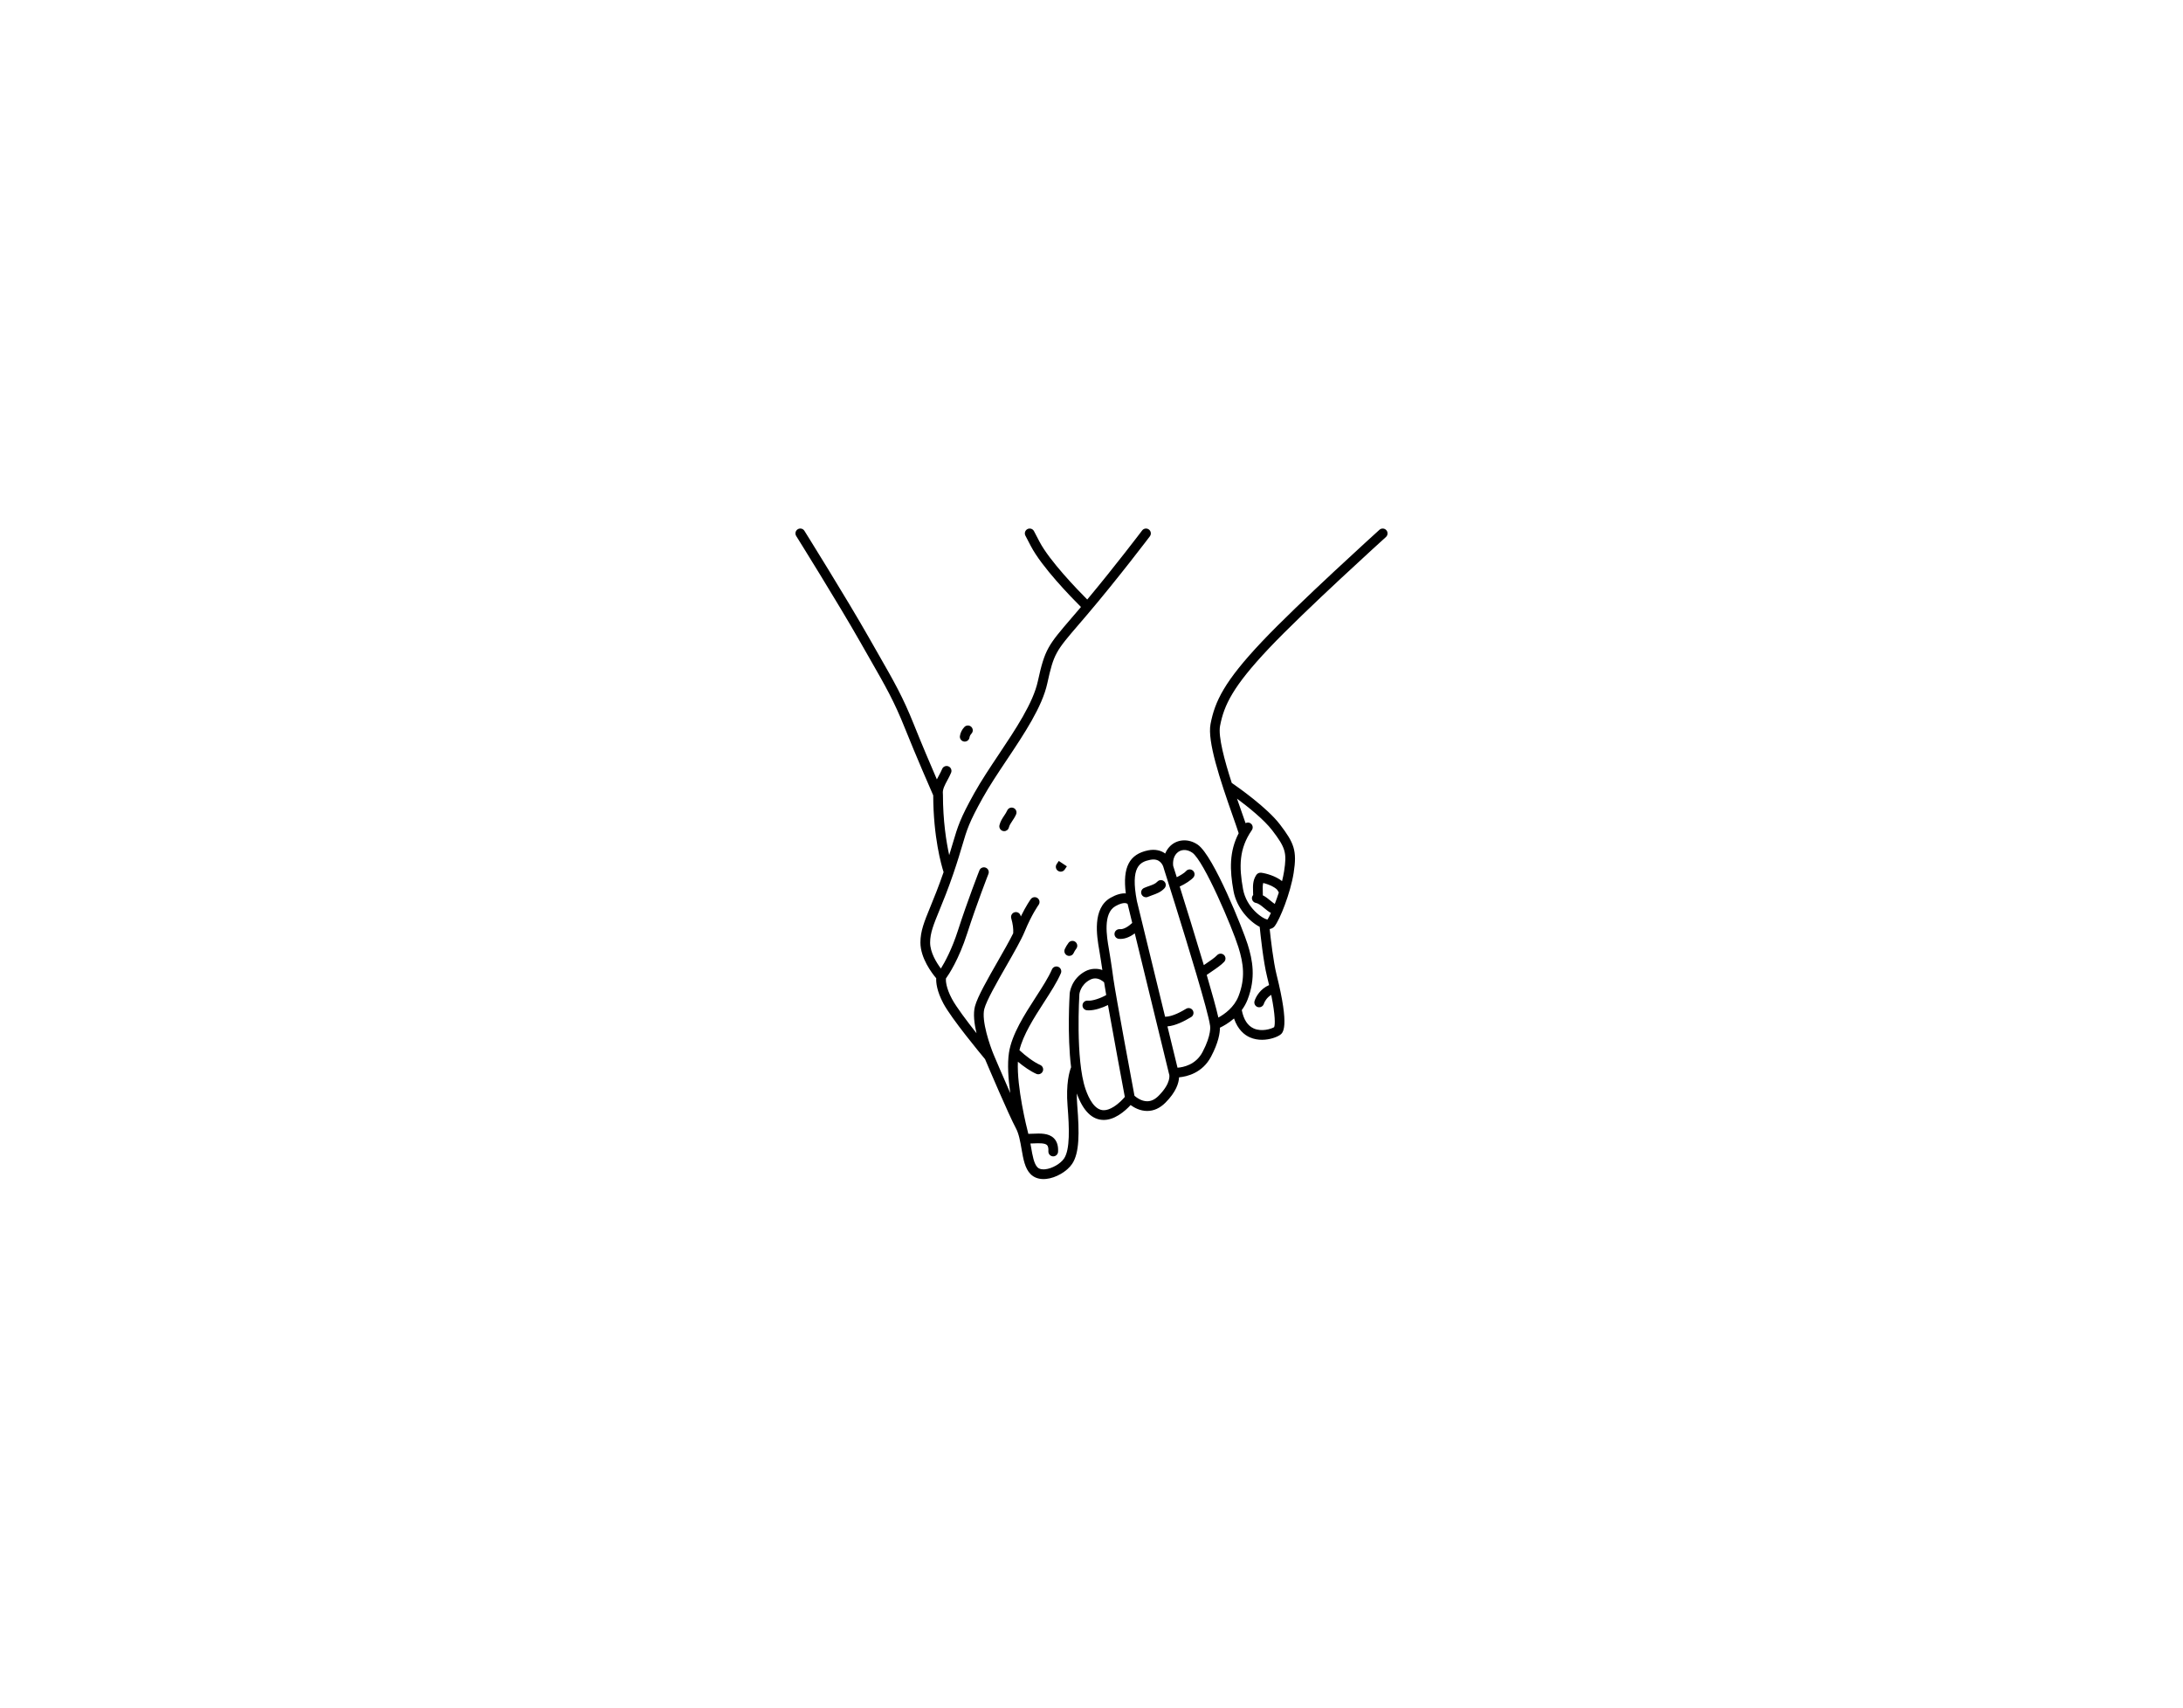
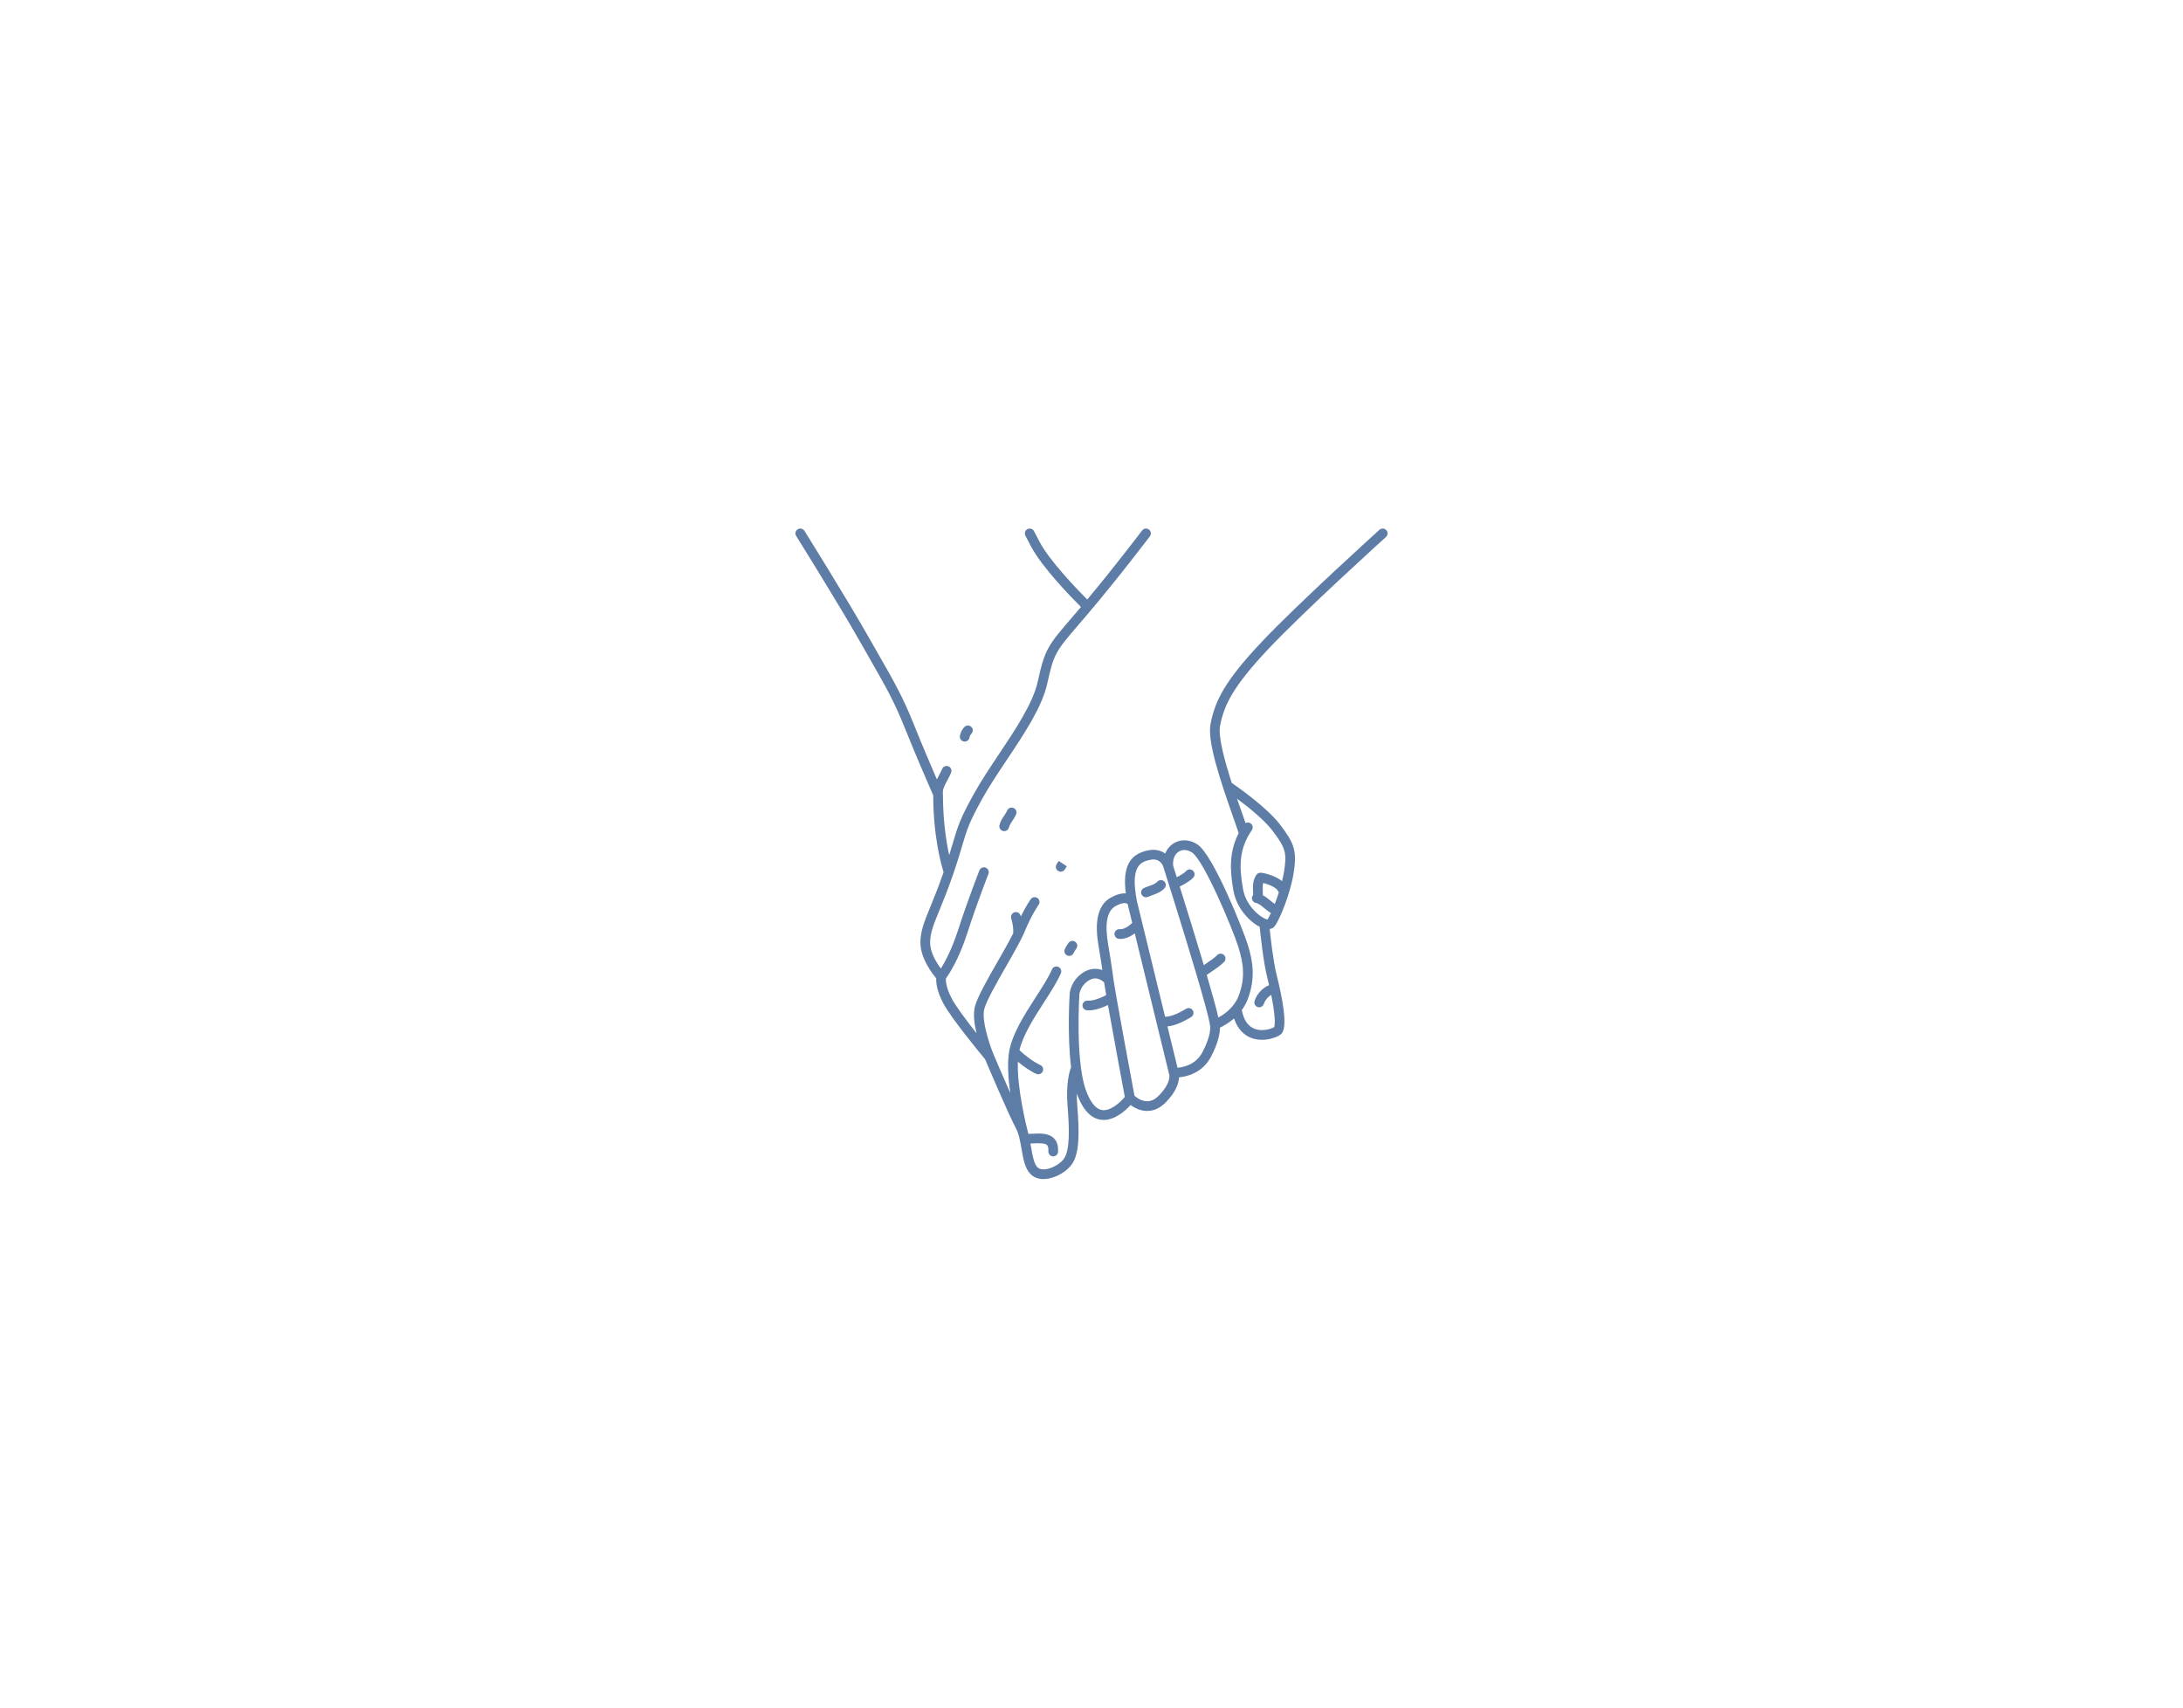
- <svg xmlns="http://www.w3.org/2000/svg" version="1.1" x="0px" y="0px" width="450px" height="352px" viewBox="0 0 450 352" enable-background="new 0 0 450 352" xml:space="preserve">
+ <svg xmlns="http://www.w3.org/2000/svg" version="1.1" x="0px" y="0px" width="450px" height="352px" viewBox="0 0 450 352" enable-background="new 0 0 450 352" xml:space="preserve" fill="#5d7ca6">
  <g id="Layer_2" opacity="0.4">
</g>
  <g id="Layer_1">
    <g>
      <path d="M177.337,132.36c0.737,1.299,1.407,2.469,2.023,3.545c3.197,5.584,4.959,8.66,7.149,14.137    c2.38,5.949,5.329,12.689,5.863,13.906c0.027,8.653,1.683,14.402,2.14,15.828c-1.043,3.018-1.966,5.277-2.711,7.1    c-1.289,3.15-2.067,5.052-2.067,7.414c0,3.225,2.379,6.329,3.254,7.362c-0.042,0.855,0.107,2.624,1.479,5.197    c1.693,3.173,7.72,10.44,8.592,11.485c0.579,1.366,4.887,11.505,6.356,14.234c0.305,0.565,0.524,1.233,0.701,1.943    c0.001,0.003,0.003,0.012,0.003,0.013c0,0,0.001,0.001,0.001,0.002c0.187,0.75,0.326,1.549,0.462,2.336    c0.354,2.054,0.688,3.994,1.864,5.17c0.669,0.669,1.582,1.016,2.662,1.016c0.174,0,0.352-0.009,0.534-0.027    c2.012-0.199,4.323-1.54,5.376-3.119c1.493-2.238,1.506-6.275,1.043-12.063c-0.072-0.905-0.097-1.714-0.091-2.438    c1.299,3.613,3.164,5.457,5.553,5.457c0,0,0,0,0.001,0c0.988,0,2.026-0.335,3.083-0.995c1.067-0.666,1.909-1.476,2.451-2.071    c0.762,0.553,1.977,1.216,3.42,1.216c1.363,0,2.627-0.573,3.757-1.703c2.22-2.22,2.76-4.06,2.815-5.229    c1.67-0.155,4.82-0.909,6.593-4.261c1.553-2.937,1.834-4.913,1.831-5.97c0.699-0.333,1.809-0.947,2.905-1.902    c0.783,2.309,2.147,3.4,3.271,3.895c0.827,0.363,1.683,0.502,2.49,0.502c1.622,0,3.053-0.559,3.681-0.977    c0.626-0.418,2.093-1.396-0.684-12.504c-0.651-2.606-1.187-7.271-1.406-9.348c0.515-0.089,0.835-0.352,0.998-0.555    c1.084-1.355,3.281-6.83,3.942-11.017c0.728-4.604,0.09-6.179-2.831-9.997c-2.632-3.442-8.554-7.61-9.928-8.555    c-1.481-4.586-2.831-9.551-2.412-11.75c0.822-4.32,2.672-8.146,10.075-15.986c7.359-7.794,23.956-22.807,24.123-22.957    c0.409-0.371,0.441-1.003,0.071-1.413c-0.371-0.409-1.003-0.44-1.413-0.071c-0.167,0.151-16.822,15.217-24.235,23.068    c-7.741,8.196-9.692,12.293-10.586,16.984c-0.673,3.536,1.908,11.33,4.61,19.01c0.499,1.417,0.928,2.641,1.194,3.485    c-1.952,3.779-1.859,7.546-1.068,11.897c0.647,3.563,3.304,6.331,5.4,7.402c0.157,1.571,0.75,7.19,1.525,10.288    c0.152,0.608,0.286,1.174,0.412,1.72c-1.778,0.746-2.713,2.356-2.997,3.283c-0.162,0.528,0.135,1.088,0.663,1.249    c0.098,0.03,0.196,0.044,0.293,0.044c0.429,0,0.824-0.276,0.956-0.707c0.118-0.387,0.599-1.312,1.525-1.853    c0.875,4.311,0.815,6.206,0.597,6.659c-0.598,0.35-2.536,0.995-4.191,0.268c-1.267-0.558-2.095-1.84-2.476-3.795    c0.461-0.626,0.874-1.331,1.185-2.132c1.752-4.506,1.047-8.157,0.022-11.432c-0.903-2.89-7.004-18.258-10.276-20.524    c-1.987-1.376-4.453-1.138-5.897,0.498c-0.346,0.392-0.62,0.837-0.819,1.323c-0.817-0.611-2.039-0.952-3.5-0.661    c-3.877,0.776-5.311,3.467-4.621,8.88c-0.895-0.071-1.979,0.233-3.151,0.903c-3.809,2.177-2.815,7.94-2.338,10.71    c0.251,1.458,0.482,2.987,0.656,4.184c-0.999-0.374-2.346-0.372-3.524,0.259c-2.905,1.556-3.196,4.407-3.209,4.554    c-0.028,0.438-0.533,8.568,0.287,15.221c-0.331,0.841-1.098,3.364-0.726,8.005c0.36,4.51,0.523,8.938-0.714,10.794    c-0.729,1.093-2.482,2.098-3.909,2.238c-0.485,0.048-1.157,0.017-1.585-0.412c-0.727-0.727-1.022-2.439-1.307-4.096    c-0.046-0.269-0.096-0.54-0.145-0.81c0.2-0.006,0.395-0.009,0.597-0.018c1.115-0.049,2.38-0.106,2.832,0.353    c0.219,0.222,0.312,0.646,0.275,1.262c-0.032,0.551,0.389,1.023,0.94,1.056c0.02,0.001,0.04,0.002,0.059,0.002    c0.526,0,0.966-0.41,0.998-0.942c0.07-1.203-0.215-2.14-0.848-2.781c-1.077-1.092-2.813-1.015-4.344-0.946    c-0.318,0.014-0.632,0.024-0.939,0.028c-0.397-1.542-2.376-9.548-2.154-14.87c1.203,0.999,2.62,1.984,3.809,2.505    c0.131,0.058,0.267,0.084,0.401,0.084c0.385,0,0.752-0.224,0.917-0.599c0.222-0.506-0.009-1.096-0.515-1.317    c-1.338-0.586-3.104-1.932-4.289-3.052c0.756-3.168,3.021-6.703,5.056-9.855c1.395-2.161,2.713-4.202,3.485-6.006    c0.218-0.508-0.018-1.096-0.525-1.312c-0.51-0.222-1.096,0.017-1.313,0.525c-0.707,1.647-1.979,3.62-3.328,5.709    c-2.32,3.594-4.95,7.668-5.534,11.457c-0.359,2.333-0.142,5.405,0.267,8.325c-1.68-3.811-3.367-7.793-3.411-7.898c0,0,0,0,0-0.001    c-0.757-1.809-2.582-7.037-1.934-9.467c0.462-1.735,2.62-5.505,4.523-8.83c1.591-2.779,3.093-5.404,3.788-7.092    c1.464-3.559,2.86-5.487,2.874-5.507c0.326-0.445,0.229-1.071-0.216-1.397c-0.445-0.323-1.068-0.229-1.396,0.215    c-0.048,0.065-0.937,1.295-2.056,3.584c-0.017-0.064-0.028-0.124-0.047-0.188c-0.152-0.531-0.706-0.838-1.236-0.688    c-0.531,0.151-0.839,0.705-0.688,1.236c0.333,1.168,0.464,2.18,0.406,3.091c-0.758,1.543-1.93,3.595-3.164,5.75    c-2.06,3.6-4.19,7.321-4.72,9.309c-0.407,1.528-0.138,3.614,0.321,5.547c-1.953-2.471-4.187-5.428-5.067-7.077    c-1.252-2.348-1.271-3.777-1.243-4.198c0.6-0.832,2.657-3.918,4.391-9.313c1.945-6.052,4.35-12.187,4.374-12.248    c0.202-0.514-0.051-1.094-0.565-1.296c-0.515-0.202-1.094,0.05-1.296,0.565c-0.024,0.062-2.451,6.253-4.417,12.367    c-1.25,3.892-2.686,6.519-3.522,7.865c-0.897-1.197-2.219-3.308-2.219-5.36c0-1.969,0.722-3.733,1.918-6.656    c0.782-1.911,1.755-4.289,2.863-7.527c0.888-2.596,1.421-4.4,1.849-5.85c0.96-3.255,1.399-4.74,4.232-9.811    c1.387-2.482,3.115-5.071,4.945-7.812c3.582-5.364,7.286-10.911,8.346-15.761c1.348-6.161,1.742-6.62,6.569-12.241l1.567-1.83    c6.321-7.411,12.94-16.16,13.007-16.248c0.333-0.44,0.246-1.067-0.195-1.4c-0.439-0.335-1.068-0.246-1.4,0.195    c-0.06,0.08-5.568,7.357-11.313,14.233c-2.069-2.075-7.793-7.994-9.862-11.96l-1.113-2.134c-0.255-0.488-0.859-0.679-1.349-0.424    c-0.49,0.256-0.68,0.859-0.424,1.35l1.113,2.134c2.27,4.352,8.327,10.563,10.342,12.571c-0.109,0.128-0.218,0.258-0.326,0.385    l-1.563,1.824c-4.917,5.728-5.549,6.464-7.005,13.117c-0.98,4.481-4.577,9.868-8.055,15.077c-1.771,2.653-3.603,5.396-5.028,7.947    c-2.942,5.266-3.431,6.921-4.405,10.22c-0.22,0.745-0.469,1.589-0.78,2.583c-0.598-2.715-1.294-7.046-1.294-12.537    c0-0.021-0.011-0.04-0.013-0.06c-0.001-0.022,0.008-0.042,0.005-0.064c-0.108-0.868,0.399-1.806,0.937-2.798    c0.27-0.499,0.549-1.015,0.76-1.545c0.204-0.514-0.048-1.095-0.561-1.299c-0.515-0.204-1.095,0.048-1.298,0.561    c-0.167,0.421-0.406,0.863-0.659,1.331c-0.14,0.258-0.282,0.524-0.42,0.797c-1.197-2.768-3.112-7.253-4.756-11.361    c-2.243-5.606-4.028-8.726-7.271-14.389c-0.615-1.073-1.283-2.241-2.019-3.538c-4.574-8.057-13.172-21.813-13.258-21.951    c-0.292-0.469-0.908-0.61-1.378-0.317c-0.468,0.293-0.61,0.909-0.317,1.378C164.209,110.62,172.784,124.34,177.337,132.36z     M260.304,183.63c-0.023-0.682-0.022-1.188,0.095-1.616c1.284,0.308,2.801,1.042,3.037,1.648c0.044,0.113,0.11,0.209,0.186,0.296    c-0.269,0.836-0.556,1.642-0.842,2.375c-0.3-0.198-0.596-0.429-0.905-0.687c-0.466-0.389-0.982-0.8-1.584-1.108    c0.008-0.05,0.03-0.095,0.03-0.147C260.321,184.137,260.312,183.883,260.304,183.63z M256.24,183.297    c-0.849-4.673-0.842-8.34,1.812-12.179c0.314-0.454,0.201-1.077-0.254-1.391c-0.32-0.223-0.72-0.221-1.041-0.047    c-0.212-0.615-0.453-1.301-0.724-2.072c-0.309-0.879-0.666-1.895-1.039-2.98c2.291,1.704,5.577,4.331,7.258,6.529    c2.753,3.601,3.051,4.63,2.444,8.47c-0.103,0.65-0.247,1.327-0.415,2.007c-1.296-1.059-3.339-1.625-4.352-1.739    c-0.045-0.005-0.086,0.011-0.13,0.012c-0.073,0.001-0.143,0.002-0.214,0.02c-0.06,0.015-0.113,0.041-0.168,0.065    c-0.061,0.027-0.119,0.052-0.174,0.091c-0.057,0.041-0.102,0.092-0.15,0.144c-0.03,0.033-0.069,0.054-0.095,0.091    c-0.017,0.024-0.028,0.048-0.044,0.072c-0.004,0.007-0.008,0.013-0.012,0.02c-0.708,1.082-0.674,2.252-0.64,3.287    c0.008,0.229,0.017,0.459,0.016,0.69c0,0.034,0.016,0.062,0.019,0.095c-0.116,0.128-0.211,0.275-0.248,0.456    c-0.111,0.541,0.237,1.069,0.778,1.181c0.596,0.123,1.119,0.559,1.725,1.063c0.427,0.356,0.875,0.719,1.396,1.018    c-0.276,0.596-0.523,1.068-0.707,1.347C260.312,189.426,256.94,187.146,256.24,183.297z M242.514,175.944    c0.79-0.895,2.098-0.982,3.26-0.177c2.398,1.661,8.246,15.445,9.507,19.478c1.058,3.382,1.466,6.396,0.022,10.109    c-0.9,2.313-2.903,3.718-4.151,4.403c-0.433-1.915-1.327-5.124-2.401-8.789c0.271-0.193,0.58-0.403,0.903-0.623    c1.03-0.698,2.096-1.421,2.704-2.086c0.372-0.408,0.344-1.04-0.063-1.413c-0.408-0.37-1.041-0.345-1.413,0.063    c-0.449,0.491-1.459,1.176-2.35,1.78c-0.128,0.087-0.254,0.172-0.378,0.256c-1.699-5.714-3.679-12.079-4.975-16.205    c1.094-0.476,2.384-1.335,2.836-1.883c0.353-0.425,0.292-1.056-0.134-1.407c-0.427-0.354-1.057-0.292-1.407,0.134    c-0.287,0.347-1.215,0.91-1.898,1.243c-0.38-1.204-0.641-2.025-0.739-2.335C241.725,177.475,241.96,176.571,242.514,175.944z     M237.088,177.244c0.243-0.049,0.475-0.073,0.689-0.073c1.646,0,2.053,1.552,2.093,1.72c0.003,0.016,0.015,0.028,0.019,0.044    c0.004,0.017,0,0.034,0.006,0.051c0.059,0.186,3.943,12.396,6.74,21.872c0.001,0.004,0.002,0.008,0.004,0.012    c1.45,4.914,2.608,9.091,2.787,10.471c0.003,0.021,0.015,0.038,0.019,0.058c0.003,0.018-0.002,0.035,0.002,0.053    c0.004,0.018,0.358,1.782-1.569,5.428c-1.378,2.605-3.92,3.121-5.147,3.214l-2.076-8.518c1.686-0.153,3.391-1.03,4.884-1.92    c0.474-0.282,0.629-0.896,0.346-1.371c-0.281-0.473-0.894-0.629-1.371-0.346c-0.856,0.51-2.77,1.637-4.342,1.652l-5.817-23.866    C232.994,178.678,234.958,177.67,237.088,177.244z M229.915,186.803c0.939-0.537,1.551-0.649,1.897-0.649    c0.382,0,0.566,0.132,0.634,0.195l0.951,3.901c-0.782,0.744-1.814,1.373-2.557,1.287c-0.54-0.045-1.04,0.344-1.097,0.894    c-0.056,0.549,0.344,1.04,0.894,1.097c0.112,0.011,0.224,0.017,0.335,0.017c1.123,0,2.164-0.561,2.951-1.14l7.053,28.936    c0.004,0.017,0.015,0.03,0.02,0.047c0.009,0.029,0.011,0.06,0.023,0.088c0.007,0.017,0.513,1.707-2.196,4.416    c-0.752,0.752-1.519,1.117-2.343,1.117c-1.196,0-2.216-0.778-2.621-1.135c-0.485-2.597-3.828-20.504-4.328-23.986    c0-0.001-0.001-0.001-0.001-0.002c-0.021-0.162-0.458-3.447-0.974-6.447C228.155,193.115,227.323,188.284,229.915,186.803z     M222.501,204.936c0.008-0.077,0.229-1.919,2.161-2.953c0.373-0.2,0.733-0.297,1.101-0.297c0.844,0,1.53,0.53,1.837,0.812    c0.095,0.622,0.245,1.52,0.434,2.611c-1.074,0.634-2.881,1.27-3.776,1.154c-0.545-0.052-1.044,0.333-1.106,0.882    s0.333,1.044,0.881,1.106c0.134,0.015,0.274,0.021,0.419,0.021c1.214,0,2.751-0.509,3.943-1.098    c1.155,6.52,3.047,16.654,3.474,18.938c-0.386,0.464-1.202,1.354-2.321,2.053c-0.733,0.458-1.414,0.69-2.022,0.69    c-0.001,0-0.001,0-0.001,0c-1.865,0-3.071-2.362-3.754-4.345C221.664,218.403,222.495,205.035,222.501,204.936z" />
      <path d="M219.997,196.959c0.133,0.06,0.273,0.088,0.41,0.088c0.381,0,0.746-0.219,0.912-0.589    c0.137-0.304,0.329-0.624,0.542-0.902c0.335-0.438,0.251-1.066-0.187-1.402c-0.438-0.333-1.066-0.251-1.402,0.188    c-0.308,0.402-0.576,0.851-0.776,1.295C219.269,196.14,219.493,196.731,219.997,196.959z" />
      <path d="M198.731,152.859c0.046,0.006,0.092,0.009,0.137,0.009c0.492,0,0.92-0.363,0.989-0.864c0.036-0.26,0.18-0.539,0.395-0.768    c0.379-0.401,0.362-1.034-0.04-1.413s-1.035-0.361-1.414,0.04c-0.503,0.532-0.831,1.196-0.923,1.869    C197.801,152.279,198.184,152.784,198.731,152.859z" />
      <path d="M218.252,177.477l-0.434,0.65c-0.307,0.459-0.184,1.08,0.275,1.388c0.17,0.114,0.364,0.169,0.555,0.169    c0.322,0,0.639-0.155,0.832-0.443l0.441-0.662L218.252,177.477z" />
      <path d="M236.234,184.959c0.138,0,0.278-0.028,0.413-0.09c0.278-0.126,0.573-0.229,0.868-0.333    c0.839-0.295,1.789-0.63,2.532-1.439c0.373-0.406,0.346-1.039-0.062-1.413c-0.405-0.373-1.04-0.347-1.413,0.062    c-0.404,0.441-1.015,0.656-1.722,0.904c-0.352,0.124-0.701,0.249-1.032,0.399c-0.503,0.229-0.725,0.821-0.496,1.324    C235.49,184.741,235.854,184.959,236.234,184.959z" />
      <path d="M207.621,167.078c-0.151,0.35-0.373,0.682-0.608,1.034c-0.371,0.555-0.791,1.183-0.984,1.984    c-0.13,0.537,0.2,1.077,0.736,1.207c0.079,0.02,0.158,0.028,0.236,0.028c0.451,0,0.86-0.307,0.971-0.765    c0.111-0.456,0.386-0.867,0.704-1.344c0.262-0.392,0.559-0.836,0.782-1.353c0.219-0.507-0.015-1.096-0.521-1.314    C208.427,166.335,207.839,166.57,207.621,167.078z" />
    </g>
  </g>
</svg>
